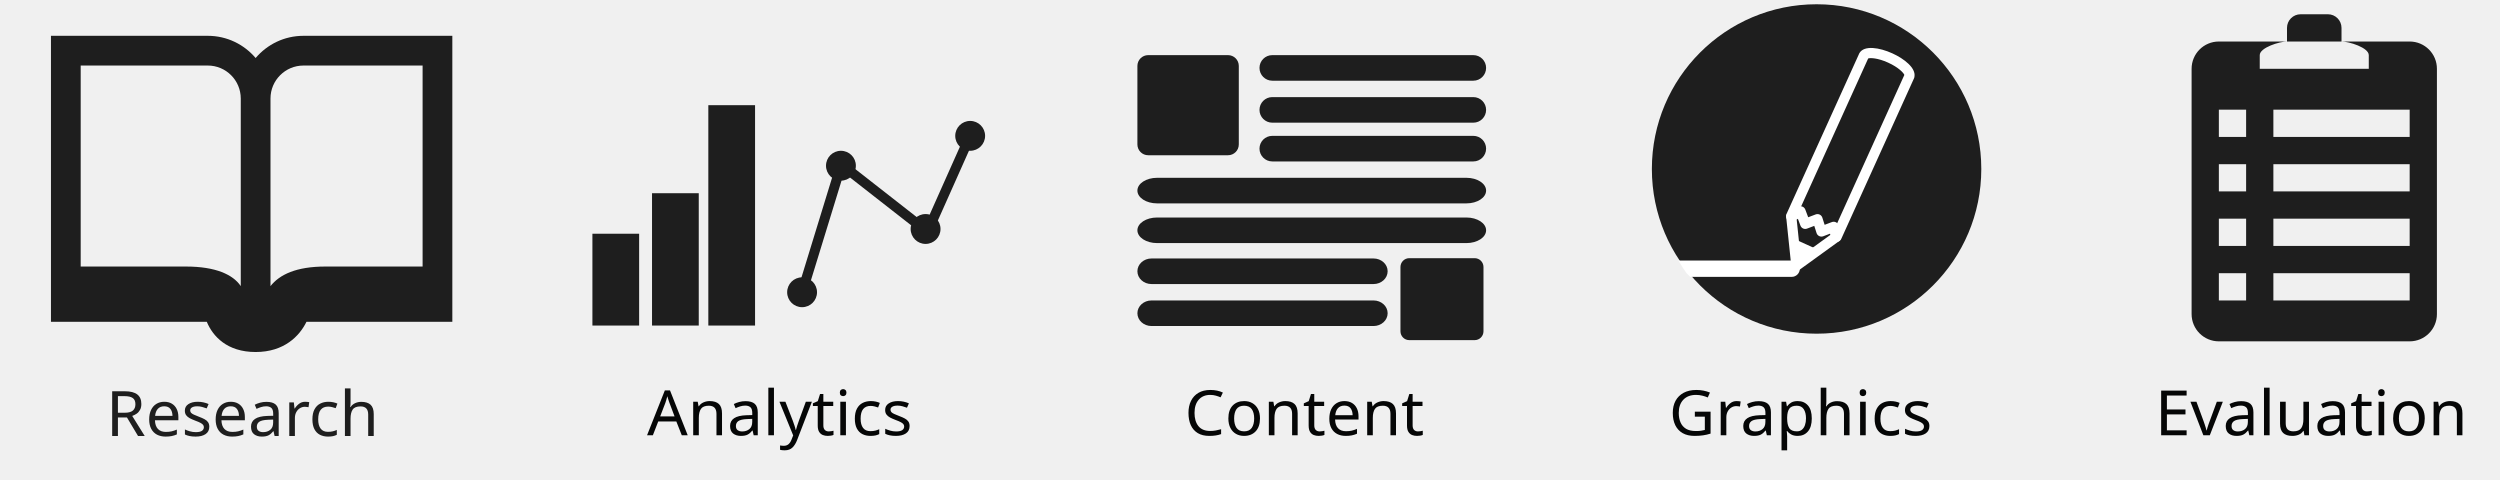
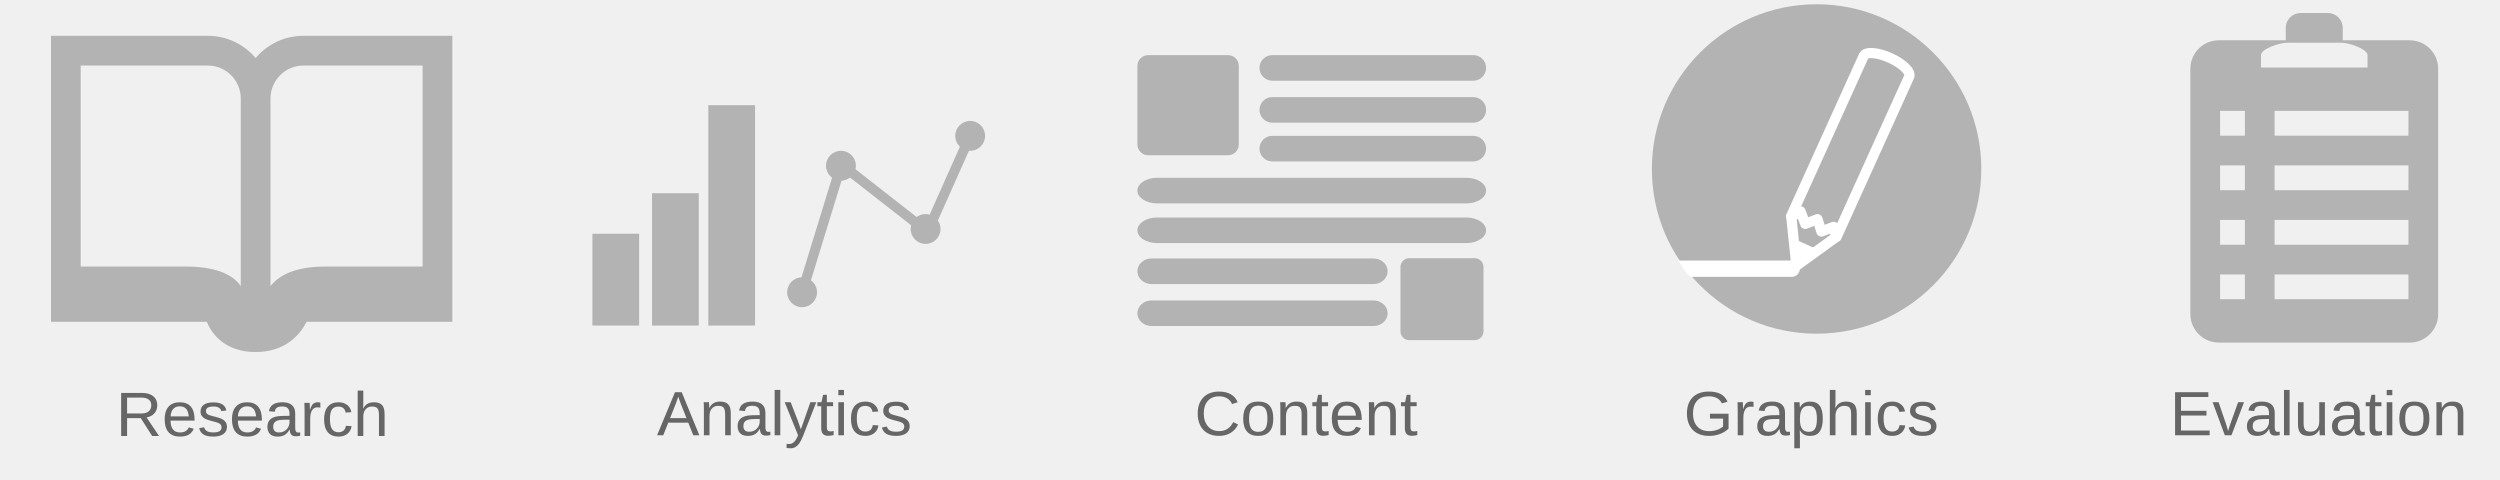
<svg xmlns="http://www.w3.org/2000/svg" version="1.1" id="Layer_1" x="0px" y="0px" width="1009.449px" height="193.491px" viewBox="0 0 1009.449 193.491" enable-background="new 0 0 1009.449 193.491" xml:space="preserve">
  <defs id="defs95" />
-   <path fill="#1E1E1E" d="M122.53,14.46c-7.732,0-14.667,3.483-19.312,8.965c-4.646-5.481-11.58-8.965-19.312-8.965H20.576v115.479  h62.925c2.393,5.802,8.147,12.197,19.717,12.197c11.533,0,17.748-6.479,20.528-12.197h58.896V14.46H122.53z M122.53,26.464h48.108  v81.157H131.38c-11.765,0-18.518,3.265-22.161,7.907V39.776C109.219,32.434,115.19,26.464,122.53,26.464z M32.581,26.464h51.326  c7.339,0,13.309,5.97,13.309,13.312v75.752c-3.11-4.643-10.114-7.907-22.161-7.907H32.581V26.464z" id="path1" />
+   <path fill="#1E1E1E" d="M122.53,14.46c-7.732,0-14.667,3.483-19.312,8.965c-4.646-5.481-11.58-8.965-19.312-8.965H20.576v115.479  h62.925c2.393,5.802,8.147,12.197,19.717,12.197c11.533,0,17.748-6.479,20.528-12.197h58.896V14.46H122.53z M122.53,26.464h48.108  v81.157H131.38c-11.765,0-18.518,3.265-22.161,7.907V39.776C109.219,32.434,115.19,26.464,122.53,26.464z M32.581,26.464h51.326  c7.339,0,13.309,5.97,13.309,13.312v75.752c-3.11-4.643-10.114-7.907-22.161-7.907H32.581V26.464z" id="path1" style="fill:#b3b3b3" />
  <g id="g8">
-     <text transform="scale(1.00896,0.9911197)" fill="#050606" font-family="ProximaNova-Regular" font-size="25.508px" id="text1" x="258.942" y="177.335" style="stroke-width:1.009">Analytics</text>
-     <rect x="239.203" y="94.375" fill="#1E1E1E" width="18.866" height="37.074" id="rect1" />
-     <rect x="263.276" y="78.017" fill="#1E1E1E" width="18.867" height="53.433" id="rect2" />
-     <rect x="286.01" y="42.472" fill="#1E1E1E" width="18.867" height="88.978" id="rect3" />
-     <circle fill="#1E1E1E" cx="339.552" cy="66.915" r="6.029" id="circle3" />
-     <circle fill="#1E1E1E" cx="373.729" cy="92.46" r="6.029" id="circle4" />
-     <circle fill="#1E1E1E" cx="391.735" cy="54.855" r="6.029" id="circle5" />
-     <circle fill="#1E1E1E" cx="323.866" cy="118.005" r="6.029" id="circle6" />
-     <line fill="#1E1E1E" stroke="#1E1E1E" stroke-width="4" stroke-miterlimit="10" x1="339.553" y1="66.915" x2="323.867" y2="118.005" id="line6" />
-     <line fill="#1E1E1E" stroke="#1E1E1E" stroke-width="4" stroke-miterlimit="10" x1="373.729" y1="92.989" x2="337.984" y2="65.049" id="line7" />
-     <line fill="#1E1E1E" stroke="#1E1E1E" stroke-width="4" stroke-miterlimit="10" x1="391.736" y1="54.855" x2="373.729" y2="95.251" id="line8" />
+     <text transform="scale(1.00896,0.9911197)" fill="#050606" font-family="ProximaNova-Regular" font-size="25.508px" id="text1" x="262.906" y="177.335" style="font-style:normal;font-variant:normal;font-weight:normal;font-stretch:normal;font-size:25.508px;font-family:Arial;-inkscape-font-specification:'Arial, Normal';font-variant-ligatures:normal;font-variant-caps:normal;font-variant-numeric:normal;font-variant-east-asian:normal;fill:#666666;stroke-width:1.009">Analytics</text>
+     <rect x="239.203" y="94.375" fill="#1E1E1E" width="18.866" height="37.074" id="rect1" style="fill:#b3b3b3" />
+     <rect x="263.276" y="78.017" fill="#1E1E1E" width="18.867" height="53.433" id="rect2" style="fill:#b3b3b3" />
+     <rect x="286.01" y="42.472" fill="#1E1E1E" width="18.867" height="88.978" id="rect3" style="fill:#b3b3b3" />
+     <circle fill="#1E1E1E" cx="339.552" cy="66.915" r="6.029" id="circle3" style="fill:#b3b3b3" />
+     <circle fill="#1E1E1E" cx="373.729" cy="92.46" r="6.029" id="circle4" style="fill:#b3b3b3" />
+     <circle fill="#1E1E1E" cx="391.735" cy="54.855" r="6.029" id="circle5" style="fill:#b3b3b3" />
+     <circle fill="#1E1E1E" cx="323.866" cy="118.005" r="6.029" id="circle6" style="fill:#b3b3b3" />
+     <line fill="#1E1E1E" stroke="#1E1E1E" stroke-width="4" stroke-miterlimit="10" x1="339.553" y1="66.915" x2="323.867" y2="118.005" id="line6" style="fill:#008080;stroke:#b3b3b3;stroke-opacity:1" />
+     <line fill="#1E1E1E" stroke="#1E1E1E" stroke-width="4" stroke-miterlimit="10" x1="373.729" y1="92.989" x2="337.984" y2="65.049" id="line7" style="fill:#008080;stroke:#b3b3b3;stroke-opacity:1" />
+     <line fill="#1E1E1E" stroke="#1E1E1E" stroke-width="4" stroke-miterlimit="10" x1="391.736" y1="54.855" x2="373.729" y2="95.251" id="line8" style="fill:#b3b3b3;stroke:#b3b3b3;stroke-opacity:1;fill-opacity:1" />
  </g>
-   <path fill="#1E1E1E" d="M500.202,58.324c0,2.408-1.951,4.359-4.358,4.359h-32.226c-2.408,0-4.359-1.951-4.359-4.359V26.618  c0-2.408,1.951-4.359,4.359-4.359h32.226c2.407,0,4.358,1.951,4.358,4.359V58.324z" id="path8" />
-   <path fill="#1E1E1E" d="M599,133.772c0,1.972-1.598,3.569-3.569,3.569h-26.385c-1.971,0-3.569-1.598-3.569-3.569v-25.961  c0-1.971,1.598-3.568,3.569-3.568h26.385c1.972,0,3.569,1.598,3.569,3.568V133.772z" id="path9" />
-   <path fill="#1E1E1E" d="M600.058,27.423c0,2.852-2.312,5.164-5.163,5.164H513.72c-2.852,0-5.164-2.312-5.164-5.164l0,0  c0-2.852,2.312-5.164,5.164-5.164h81.175C597.747,22.259,600.058,24.571,600.058,27.423L600.058,27.423z" id="path10" />
-   <path fill="#1E1E1E" d="M600.058,44.372c0,2.852-2.312,5.164-5.163,5.164H513.72c-2.852,0-5.164-2.312-5.164-5.164l0,0  c0-2.852,2.312-5.164,5.164-5.164h81.175C597.747,39.208,600.058,41.521,600.058,44.372L600.058,44.372z" id="path11" />
-   <path fill="#1E1E1E" d="M600.058,60.02c0,2.853-2.312,5.165-5.163,5.165H513.72c-2.852,0-5.164-2.312-5.164-5.165l0,0  c0-2.852,2.312-5.164,5.164-5.164h81.175C597.747,54.855,600.058,57.168,600.058,60.02L600.058,60.02z" id="path12" />
-   <path fill="#1E1E1E" d="M600.058,76.958c0,2.853-3.557,5.164-7.947,5.164H467.205c-4.389,0-7.947-2.312-7.947-5.164l0,0  c0-2.853,3.558-5.165,7.947-5.165h124.907C596.501,71.793,600.058,74.105,600.058,76.958L600.058,76.958z" id="path13" />
-   <path fill="#1E1E1E" d="M600.058,92.989c0,2.853-3.557,5.164-7.947,5.164H467.205c-4.389,0-7.947-2.312-7.947-5.164l0,0  c0-2.852,3.558-5.164,7.947-5.164h124.907C596.501,87.825,600.058,90.138,600.058,92.989L600.058,92.989z" id="path14" />
-   <path fill="#1E1E1E" d="M560.303,109.53c0,2.852-2.554,5.164-5.703,5.164h-89.639c-3.15,0-5.703-2.312-5.703-5.164l0,0  c0-2.853,2.553-5.164,5.703-5.164H554.6C557.749,104.366,560.303,106.678,560.303,109.53L560.303,109.53z" id="path15" />
-   <circle fill="#1E1E1E" cx="733.499" cy="68.229" r="66.508" id="circle15" />
+   <path fill="#1E1E1E" d="m 500.202,58.324 c 0,2.408 -1.951,4.359 -4.358,4.359 h -32.226 c -2.408,0 -4.359,-1.951 -4.359,-4.359 V 26.618 c 0,-2.408 1.951,-4.359 4.359,-4.359 h 32.226 c 2.407,0 4.358,1.951 4.358,4.359 z" id="path8" style="fill:#b3b3b3" />
+   <path fill="#1E1E1E" d="m 599,133.772 c 0,1.972 -1.598,3.569 -3.569,3.569 h -26.385 c -1.971,0 -3.569,-1.598 -3.569,-3.569 v -25.961 c 0,-1.971 1.598,-3.568 3.569,-3.568 h 26.385 c 1.972,0 3.569,1.598 3.569,3.568 z" id="path9" style="fill:#b3b3b3" />
+   <path fill="#1E1E1E" d="m 600.058,27.423 c 0,2.852 -2.312,5.164 -5.163,5.164 H 513.72 c -2.852,0 -5.164,-2.312 -5.164,-5.164 v 0 c 0,-2.852 2.312,-5.164 5.164,-5.164 h 81.175 c 2.852,0 5.163,2.312 5.163,5.164 z" id="path10" style="fill:#b3b3b3" />
+   <path fill="#1E1E1E" d="m 600.058,44.372 c 0,2.852 -2.312,5.164 -5.163,5.164 H 513.72 c -2.852,0 -5.164,-2.312 -5.164,-5.164 v 0 c 0,-2.852 2.312,-5.164 5.164,-5.164 h 81.175 c 2.852,0 5.163,2.313 5.163,5.164 z" id="path11" style="fill:#b3b3b3" />
+   <path fill="#1E1E1E" d="m 600.058,60.02 c 0,2.853 -2.312,5.165 -5.163,5.165 H 513.72 c -2.852,0 -5.164,-2.312 -5.164,-5.165 v 0 c 0,-2.852 2.312,-5.164 5.164,-5.164 h 81.175 c 2.852,-0.001 5.163,2.312 5.163,5.164 z" id="path12" style="fill:#b3b3b3" />
+   <path fill="#1E1E1E" d="m 600.058,76.958 c 0,2.853 -3.557,5.164 -7.947,5.164 H 467.205 c -4.389,0 -7.947,-2.312 -7.947,-5.164 v 0 c 0,-2.853 3.558,-5.165 7.947,-5.165 h 124.907 c 4.389,0 7.946,2.312 7.946,5.165 z" id="path13" style="fill:#b3b3b3" />
+   <path fill="#1E1E1E" d="m 600.058,92.989 c 0,2.853 -3.557,5.164 -7.947,5.164 H 467.205 c -4.389,0 -7.947,-2.312 -7.947,-5.164 v 0 c 0,-2.852 3.558,-5.164 7.947,-5.164 h 124.907 c 4.389,0 7.946,2.313 7.946,5.164 z" id="path14" style="fill:#b3b3b3" />
+   <path fill="#1E1E1E" d="m 560.303,109.53 c 0,2.852 -2.554,5.164 -5.703,5.164 h -89.639 c -3.15,0 -5.703,-2.312 -5.703,-5.164 v 0 c 0,-2.853 2.553,-5.164 5.703,-5.164 H 554.6 c 3.149,0 5.703,2.312 5.703,5.164 z" id="path15" style="fill:#b3b3b3" />
+   <circle fill="#1E1E1E" cx="733.499" cy="68.229" r="66.508" id="circle15" style="fill:#b3b3b3" />
  <g id="g21">
    <g id="g19">
      <g id="g15">
        <polygon fill="#FFFFFF" points="725.555,106.791 724.524,98.883 732.179,102.354    " id="polygon15" />
      </g>
      <g id="g16">
        <path fill="#FFFFFF" d="M741.589,97.668c-0.28,0-0.562-0.055-0.832-0.175l0.816-1.891l-1.858-0.84l29.221-64.498     c-0.225-0.748-2.264-3.032-6.568-4.982c-4.243-1.922-7.278-1.977-8.042-1.668l-29.237,64.52l-1.866-0.844l-0.909,1.847     c-0.989-0.497-1.427-1.692-0.974-2.699l29.2-64.449c0.031-0.085,0.065-0.169,0.104-0.253c0.057-0.119,0.11-0.225,0.174-0.328     c0.011-0.017,0.021-0.033,0.031-0.046v-0.003c1.937-3.141,8.035-2.175,13.219,0.172c4.969,2.255,9.537,5.977,8.954,9.388     c-0.018,0.236-0.075,0.472-0.177,0.696l-29.381,64.843C743.121,97.218,742.369,97.668,741.589,97.668L741.589,97.668z" id="path16" />
      </g>
      <g id="g17">
        <path fill="#FFFFFF" d="M725.341,109.37c-0.282,0-0.568-0.059-0.839-0.181c-0.67-0.3-1.128-0.934-1.206-1.666l-2.062-19.768     c-0.085-0.8,0.308-1.575,0.999-1.985l3.738-2.205c0.525-0.311,1.155-0.371,1.729-0.169c0.571,0.201,1.027,0.647,1.241,1.216     l1.171,3.113l3.017-1.146c0.53-0.201,1.119-0.176,1.625,0.07c0.51,0.245,0.898,0.688,1.068,1.227l0.926,2.902l2.924-1.11     c0.558-0.208,1.178-0.169,1.704,0.109c0.523,0.281,0.901,0.774,1.034,1.354l0.945,4.135c0.183,0.806-0.13,1.642-0.799,2.127     l-16.009,11.582C726.189,109.237,725.768,109.37,725.341,109.37L725.341,109.37z M725.466,88.644l1.555,14.914l12.018-8.696     l-0.115-0.505l-2.742,1.043c-0.527,0.198-1.115,0.176-1.625-0.072c-0.511-0.247-0.896-0.688-1.066-1.227l-0.926-2.9l-2.92,1.108     c-0.509,0.194-1.076,0.179-1.576-0.048c-0.499-0.226-0.888-0.641-1.08-1.151l-1.034-2.751L725.466,88.644L725.466,88.644z" id="path17" />
      </g>
      <g id="g18">
        <polygon fill="#FFFFFF" points="731.751,104.298 723.376,100.505 725.071,96.755 733.447,100.55    " id="polygon17" />
      </g>
    </g>
    <g id="g20">
      <path fill="#FFFFFF" d="M723.447,105.211h-45.724c0.597,0.911,1.165,1.841,1.703,2.79c0.547,0.763,1.081,1.535,1.588,2.326    c0.492,0.482,0.979,0.968,1.452,1.469h40.98c1.818,0,3.294-1.475,3.294-3.293S725.266,105.211,723.447,105.211z" id="path19" />
    </g>
  </g>
-   <path fill="#1E1E1E" d="M972.974,137.83h-77.045c-6.077,0-11.006-4.928-11.006-11.007V27.769c0-6.078,4.929-11.006,11.006-11.006  h27.516c-3.042,0-11.006,2.461-11.006,5.504v5.504h5.503h33.019h5.503v-5.505c0-3.042-7.963-5.503-11.007-5.503h27.518  c6.077,0,11.005,4.928,11.005,11.005v99.056C983.979,132.902,979.051,137.83,972.974,137.83z M906.937,44.278H895.93v11.006h11.007  V44.278z M906.937,66.289H895.93v11.007h11.007V66.289z M906.937,88.302H895.93v11.006h11.007V88.302z M906.937,110.315H895.93  v11.005h11.007V110.315z M972.974,44.278h-55.032v11.006h55.032V44.278z M972.974,66.289h-55.032v11.007h55.032V66.289z   M972.974,88.302h-55.032v11.006h55.032V88.302z M972.974,110.315h-55.032v11.005h55.032V110.315z M928.947,16.763h-5.503V11.26  c0.001-3.042,2.461-5.504,5.503-5.504h11.006c3.042,0,5.502,2.462,5.502,5.504v5.503h-5.502H928.947L928.947,16.763z" id="path21" />
+   <path fill="#1E1E1E" d="m 972.974,137.83 h -77.045 c -6.077,0 -11.006,-4.928 -11.006,-11.007 V 27.769 c 0,-6.078 4.929,-11.006 11.006,-11.006 h 27.516 c -3.042,0 -11.006,2.461 -11.006,5.504 v 5.504 h 5.503 33.019 5.503 v -5.505 c 0,-3.042 -7.963,-5.503 -11.007,-5.503 h 27.518 c 6.077,0 11.005,4.928 11.005,11.005 v 99.056 c -10e-4,6.078 -4.929,11.006 -11.006,11.006 z M 906.937,44.278 H 895.93 v 11.006 h 11.007 V 44.278 Z m 0,22.011 H 895.93 v 11.007 h 11.007 V 66.289 Z m 0,22.013 H 895.93 v 11.006 h 11.007 V 88.302 Z m 0,22.013 H 895.93 v 11.005 h 11.007 v -11.005 z m 66.037,-66.037 h -55.032 v 11.006 h 55.032 z m 0,22.011 h -55.032 v 11.007 h 55.032 z m 0,22.013 h -55.032 v 11.006 h 55.032 z m 0,22.013 h -55.032 v 11.005 h 55.032 z M 928.947,16.763 h -5.503 V 11.26 c 0.001,-3.042 2.461,-5.504 5.503,-5.504 h 11.006 c 3.042,0 5.502,2.462 5.502,5.504 v 5.503 h -5.502 -11.006 z" id="path21" style="fill:#b3b3b3;fill-opacity:1;stroke:#b3b3b3;stroke-opacity:1" />
  <circle fill="#E88A7E" cx="44.997" cy="-4135.294" r="151.492" id="circle22" />
  <text transform="matrix(1 0 0 1 -49.9521 -4135.488)" fill="#EEBAB6" font-family="'IM_FELL_FLOWERS_1'" font-size="142.471" id="text22">U</text>
  <text transform="matrix(1 0 0 1 -1.4995 -4091.244)" fill="#FFFFFF" font-family="'HoeflerText-Regular'" font-size="156.451" id="text23">L</text>
  <circle fill="none" stroke="#FFFFFF" stroke-width="7" stroke-miterlimit="10" cx="43.525" cy="-4134.265" r="124.815" id="circle23" />
  <circle fill="#E88A7E" cx="435.71" cy="-4091.244" r="151.492" id="circle24" />
  <text transform="matrix(1 0 0 1 340.7612 -4091.438)" fill="#EEBAB6" font-family="'IM_FELL_FLOWERS_1'" font-size="142.471" id="text24">U</text>
  <circle fill="none" stroke="#FFFFFF" stroke-width="7" stroke-miterlimit="10" cx="434.238" cy="-4090.215" r="124.815" id="circle25" />
  <circle fill="#E88A7E" cx="1182.772" cy="-4117.587" r="151.492" id="circle26" />
  <circle fill="none" stroke="#FFFFFF" stroke-width="7" stroke-miterlimit="10" cx="1181.301" cy="-4116.558" r="124.815" id="circle27" />
  <text transform="matrix(1 0 0 1 1080.487 -3661.72)" fill="#FDFDFE" font-family="'IM_FELL_FLOWERS_2'" font-size="573.751" id="text27">c</text>
  <text transform="matrix(1 0 0 1 651.5518 -4109.064)" font-family="'IM_FELL_FLOWERS_1'" font-size="190.524" id="text28">U</text>
  <circle fill="#E88A7E" cx="-344.094" cy="-4135.488" r="151.492" id="circle28" />
  <text transform="matrix(1 0 0 1 -439.042 -4135.682)" fill="#FCFAFB" font-family="'IM_FELL_FLOWERS_1'" font-size="142.471" id="text29">U</text>
  <text transform="matrix(1 0 0 1 -826.1729 -4134.266)" fill="#E88A7E" font-family="'IM_FELL_FLOWERS_1'" font-size="182.753" id="text30">U</text>
  <circle fill="#E88A7E" cx="1573.144" cy="-4109.063" r="151.492" id="circle30" />
  <text transform="matrix(1 0 0 1 1526.648 -4065.014)" fill="#FFFFFF" font-family="'HoeflerText-Regular'" font-size="156.451" id="text31">L</text>
  <circle fill="none" stroke="#FFFFFF" stroke-width="7" stroke-miterlimit="10" cx="1571.672" cy="-4108.035" r="124.815" id="circle31" />
  <g id="g32">
    <text transform="matrix(1.018 0 0 1 282.2173 -3549.199)" fill="#49484A" font-family="'HoeflerText-Regular'" font-size="87.245" id="text32">L</text>
  </g>
  <text transform="matrix(1 0 0 1 181.4883 -4260.556)" fill="#E88A7E" font-family="'HoeflerText-Regular'" font-size="142.38" id="text33">R</text>
  <circle fill="#E88A7E" cx="1248.83" cy="-3621.52" r="151.492" id="circle33" />
  <circle fill="none" stroke="#FFFFFF" stroke-width="7" stroke-miterlimit="10" cx="1247.358" cy="-3620.491" r="124.815" id="circle34" />
  <text transform="matrix(1.018 0 0 1 247.4946 -2691.567)" fill="#49484A" font-family="'IM_FELL_FLOWERS_2'" font-size="956.831" id="text34">c</text>
  <g id="g35">
    <text transform="matrix(1.018 0 0 1 490.1948 -3549.199)" fill="#49484A" font-family="'HoeflerText-Regular'" font-size="87.245" id="text35">C</text>
  </g>
  <g id="g36">
    <text transform="matrix(1.018 0 0 1 387.2109 -3633.717)" fill="#49484A" font-family="'HoeflerText-Regular'" font-size="87.245" id="text36">R</text>
  </g>
  <text transform="matrix(1.018 0 0 1 1111.69 -4109.064)" fill="#E88A7E" font-family="'HoeflerText-Regular'" font-size="52.275" id="text37">L</text>
  <text transform="matrix(1.018 0 0 1 1207.809 -4108.035)" fill="#E88A7E" font-family="'HoeflerText-Regular'" font-size="52.275" id="text38">C</text>
  <text transform="matrix(1.018 0 0 1 1161.102 -4159.245)" fill="#E88A7E" font-family="'HoeflerText-Regular'" font-size="52.275" id="text39">R</text>
  <circle fill="#E88A7E" cx="387.211" cy="-3054.095" r="151.492" id="circle39" />
  <circle fill="none" stroke="#FFFFFF" stroke-width="7" stroke-miterlimit="10" cx="385.739" cy="-3053.065" r="124.815" id="circle40" />
  <text transform="matrix(1 0 0 1 284.9258 -2598.227)" fill="#FDFDFE" font-family="'IM_FELL_FLOWERS_2'" font-size="573.751" id="text40">c</text>
  <text transform="matrix(1.018 0 0 1 316.1294 -3045.571)" fill="#E88A7E" font-family="'HoeflerText-Regular'" font-size="52.275" id="text41">L</text>
  <text transform="matrix(1.018 0 0 1 412.2471 -3044.543)" fill="#E88A7E" font-family="'HoeflerText-Regular'" font-size="52.275" id="text42">C</text>
  <text transform="matrix(1.018 0 0 1 365.54 -3095.753)" fill="#E88A7E" font-family="'HoeflerText-Regular'" font-size="52.275" id="text43">R</text>
  <circle fill="#5B595A" cx="-67.348" cy="-3043.389" r="151.492" id="circle43" />
  <circle fill="none" stroke="#FFFFFF" stroke-width="7" stroke-miterlimit="10" cx="-68.82" cy="-3042.359" r="124.815" id="circle44" />
  <text transform="matrix(1 0 0 1 -169.6338 -2587.523)" fill="#FDFDFE" font-family="'IM_FELL_FLOWERS_2'" font-size="573.751" id="text44">c</text>
  <g id="g45">
    <text transform="matrix(1.018 0 0 1 -138.4297 -3034.865)" fill="#49484A" font-family="'HoeflerText-Regular'" font-size="52" id="text45">L</text>
  </g>
  <g id="g46">
    <text transform="matrix(1.018 0 0 1 -42.3125 -3033.837)" fill="#49484A" font-family="'HoeflerText-Regular'" font-size="52" id="text46">C</text>
  </g>
  <g id="g47">
    <text transform="matrix(1.018 0 0 1 -89.0195 -3085.046)" fill="#49484A" font-family="'HoeflerText-Regular'" font-size="52" id="text47">R</text>
  </g>
  <circle fill="#E88A7E" cx="-864.188" cy="-2672.518" r="219.379" id="circle47" />
  <path fill="none" stroke="#FFFFFF" stroke-width="7" stroke-miterlimit="10" d="M-684.571-2671.026  c0,99.824-80.924,180.746-180.749,180.746c-99.826,0-180.748-80.922-180.748-180.746c0-99.826,80.922-180.75,180.748-180.75  C-765.495-2851.776-684.571-2770.853-684.571-2671.026z" id="path47" />
  <text transform="matrix(1 0 0 1 -1012.31 -2007.364)" fill="#FDFDFE" font-family="'IM_FELL_FLOWERS_2'" font-size="830.862" id="text48">c</text>
  <circle fill="#E88A7E" cx="-350.121" cy="-2579.339" r="227.24" id="circle48" />
  <path fill="none" stroke="#FFFFFF" stroke-width="7" stroke-miterlimit="10" d="M-165.104-2577.795  c0,103.401-83.823,187.223-187.224,187.223c-103.403,0-187.225-83.821-187.225-187.223c0-103.403,83.822-187.227,187.225-187.227  C-248.928-2765.021-165.104-2681.198-165.104-2577.795z" id="path48" />
  <text transform="matrix(1 0 0 1 -503.5503 -1895.535)" fill="#FDFDFE" font-family="'IM_FELL_FLOWERS_2'" font-size="860.633" id="text49">c</text>
  <circle fill="#E88A7E" cx="1598.674" cy="-2968.381" r="226.5" id="circle49" />
  <path fill="#E88A7E" d="M3213.338-3254.448c0,14.003-21.906,25.354-48.93,25.354h-445.577c-27.023,0-48.93-11.351-48.93-25.354  v-230.875c0-14.003,21.906-25.354,48.93-25.354h445.577c27.023,0,48.93,11.351,48.93,25.354V-3254.448z" id="path49" />
  <text transform="matrix(1.018 0 0 1 2837.596 -3403.539)" id="text50">
    <tspan x="0" y="0" fill="#FFFEFE" font-family="'GoudyBookletter1911'" font-size="70" id="tspan49">DATA </tspan>
    <tspan x="-58.974" y="84" fill="#FFFEFE" font-family="'GoudyBookletter1911'" font-size="70" id="tspan50">ANALYSIS</tspan>
  </text>
  <path fill="#E88A7E" d="M2481.29-3254.448c0,14.003-21.906,25.354-48.93,25.354h-445.577c-27.023,0-48.93-11.351-48.93-25.354  v-230.875c0-14.003,21.906-25.354,48.93-25.354h445.577c27.023,0,48.93,11.351,48.93,25.354V-3254.448z" id="path50" />
  <text transform="matrix(1.018 0 0 1 2075.172 -3349.534)" fill="#FFFEFE" font-family="'Calluna-Regular'" font-size="70" id="text51">Research</text>
-   <text transform="scale(1.00896,0.9911197)" fill="#1e1e1e" font-family="ProximaNova-Regular" font-size="25.508px" id="text52" x="42.427" y="177.619" style="stroke-width:1.009">Research</text>
-   <text transform="scale(1.00896,0.9911197)" fill="#050606" font-family="ProximaNova-Regular" font-size="25.508px" id="text53" x="474.055" y="177.335" style="stroke-width:1.009">Content</text>
-   <text transform="scale(1.00896,0.9911197)" fill="#050606" font-family="ProximaNova-Regular" font-size="25.508px" id="text54" x="667.875" y="177.335" style="stroke-width:1.009">Graphics</text>
-   <text transform="scale(1.00896,0.9911197)" fill="#050606" font-family="ProximaNova-Regular" font-size="25.508px" id="text55" x="862.414" y="177.335" style="stroke-width:1.009">Evaluation</text>
-   <path fill="#1E1E1E" d="M560.303,126.479c0,2.852-2.554,5.164-5.703,5.164h-89.639c-3.15,0-5.703-2.312-5.703-5.164l0,0  c0-2.852,2.553-5.164,5.703-5.164H554.6C557.749,121.315,560.303,123.628,560.303,126.479L560.303,126.479z" id="path55" />
+   <text transform="scale(1.00896,0.9911197)" fill="#1e1e1e" font-family="ProximaNova-Regular" font-size="25.508px" id="text52" x="46.392" y="177.619" style="font-style:normal;font-variant:normal;font-weight:normal;font-stretch:normal;font-size:25.508px;font-family:Arial;-inkscape-font-specification:'Arial, Normal';font-variant-ligatures:normal;font-variant-caps:normal;font-variant-numeric:normal;font-variant-east-asian:normal;fill:#666666;stroke-width:1.009">Research</text>
+   <text transform="scale(1.00896,0.9911197)" fill="#050606" font-family="ProximaNova-Regular" font-size="25.508px" id="text53" x="478.02" y="177.335" style="font-style:normal;font-variant:normal;font-weight:normal;font-stretch:normal;font-size:25.508px;font-family:Arial;-inkscape-font-specification:'Arial, Normal';font-variant-ligatures:normal;font-variant-caps:normal;font-variant-numeric:normal;font-variant-east-asian:normal;stroke-width:1.009;fill:#666666">Content</text>
+   <text transform="scale(1.00896,0.9911197)" fill="#050606" font-family="ProximaNova-Regular" font-size="25.508px" id="text54" x="673.822" y="177.335" style="font-style:normal;font-variant:normal;font-weight:normal;font-stretch:normal;font-size:25.508px;font-family:Arial;-inkscape-font-specification:'Arial, Normal';font-variant-ligatures:normal;font-variant-caps:normal;font-variant-numeric:normal;font-variant-east-asian:normal;stroke-width:1.009;fill:#666666">Graphics</text>
+   <text transform="scale(1.00896,0.9911197)" fill="#050606" font-family="ProximaNova-Regular" font-size="25.508px" id="text55" x="868.361" y="177.335" style="font-style:normal;font-variant:normal;font-weight:normal;font-stretch:normal;font-size:25.508px;font-family:Arial;-inkscape-font-specification:'Arial, Normal';font-variant-ligatures:normal;font-variant-caps:normal;font-variant-numeric:normal;font-variant-east-asian:normal;stroke-width:1.009;fill:#666666">Evaluation</text>
+   <path fill="#1E1E1E" d="m 560.303,126.479 c 0,2.852 -2.554,5.164 -5.703,5.164 h -89.639 c -3.15,0 -5.703,-2.312 -5.703,-5.164 v 0 c 0,-2.852 2.553,-5.164 5.703,-5.164 H 554.6 c 3.149,0 5.703,2.313 5.703,5.164 z" id="path55" style="fill:#b3b3b3" />
</svg>
